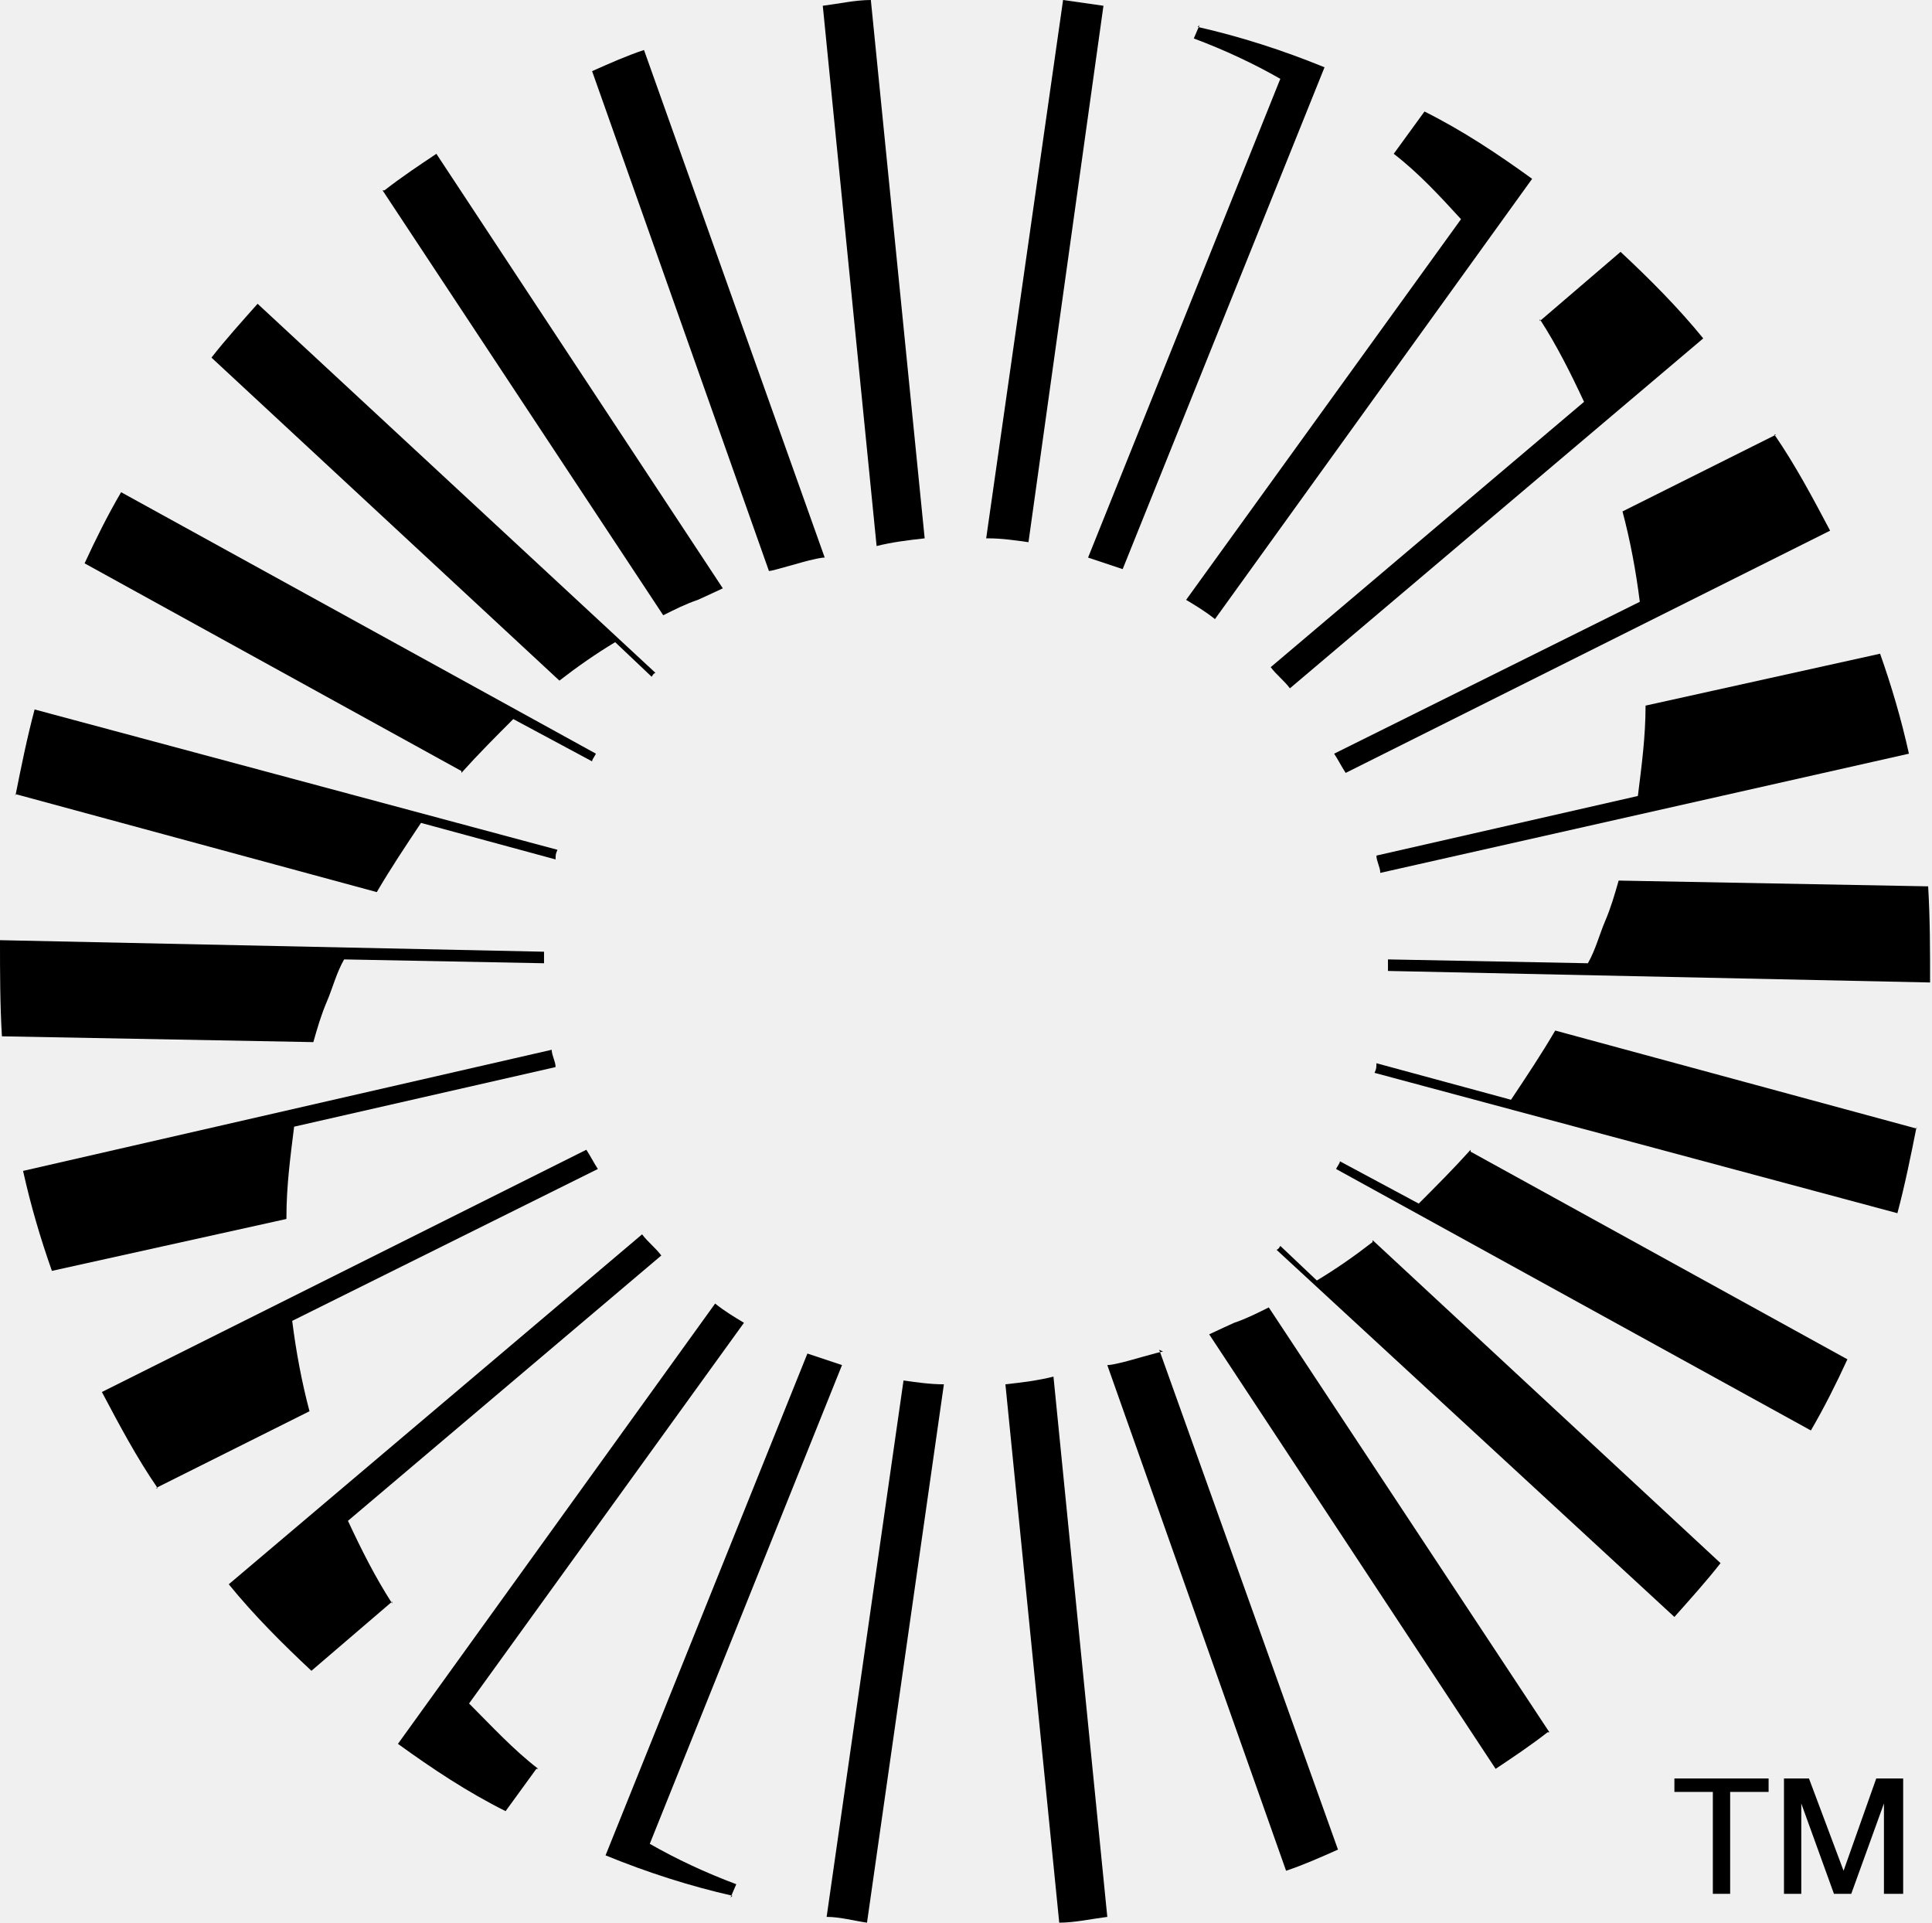
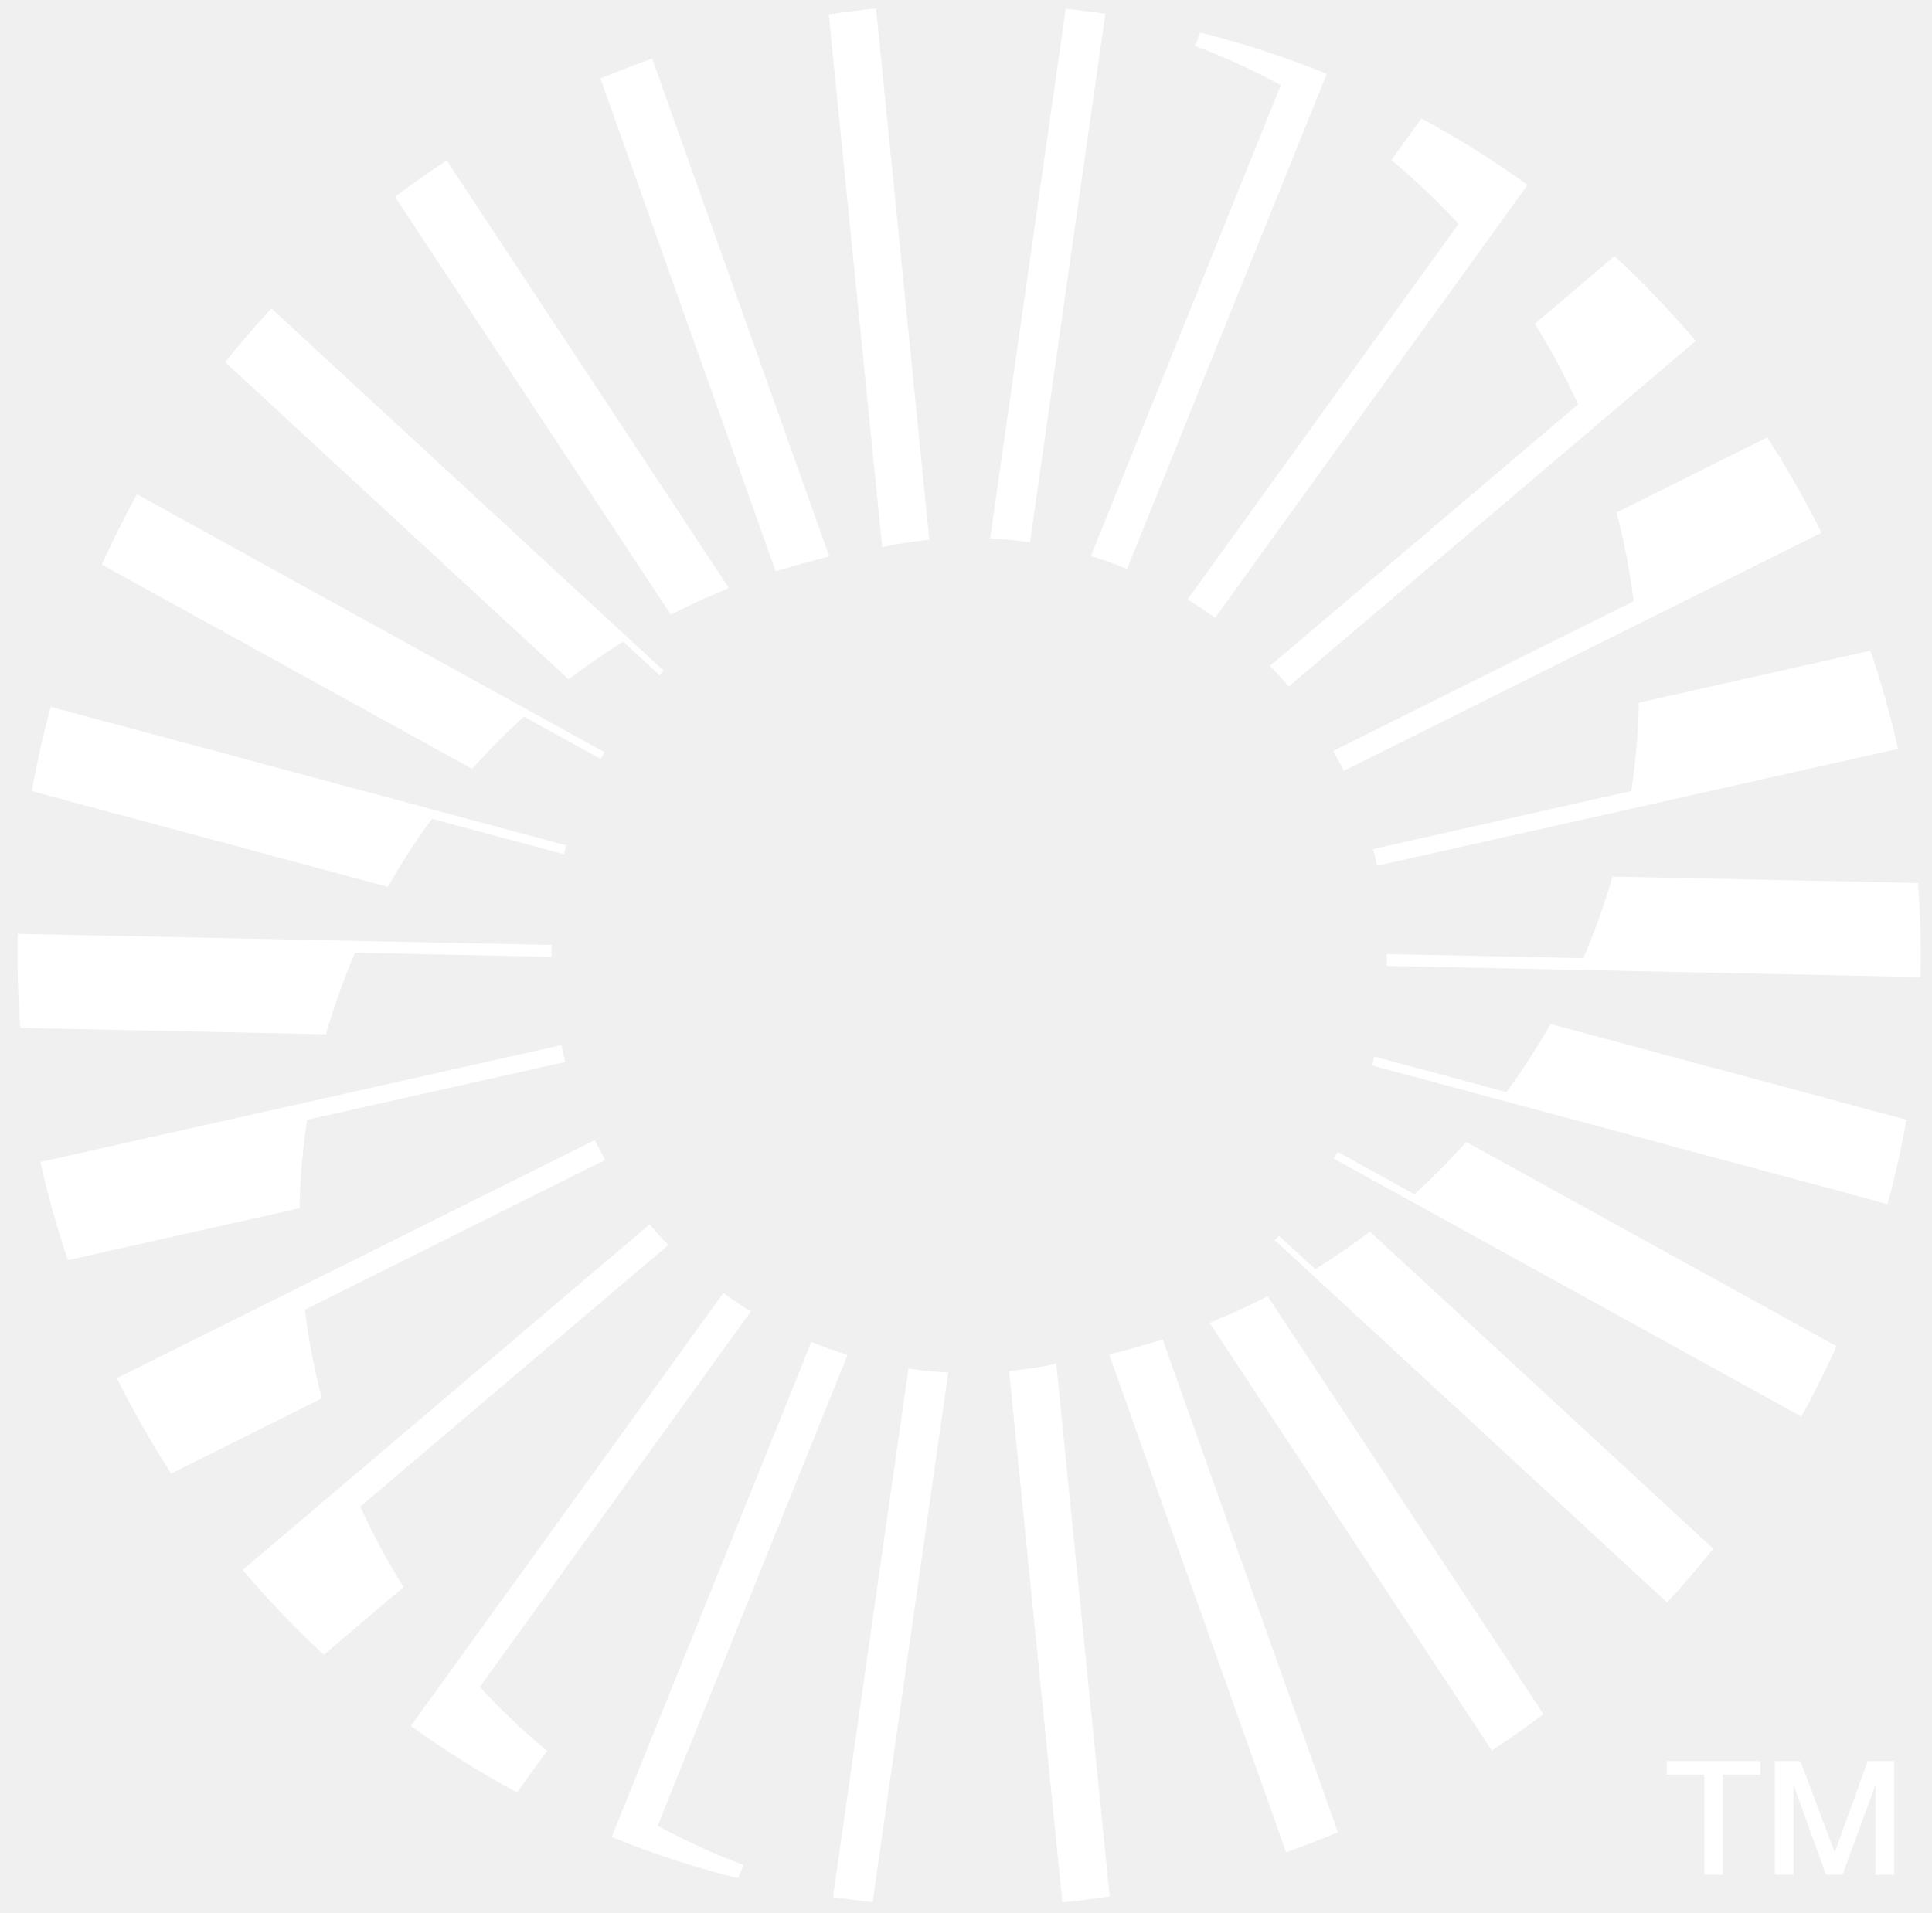
- <svg xmlns="http://www.w3.org/2000/svg" id="Layer_1" version="1.1" viewBox="0 0 100.5 100">
-   <path d="M84.2,45.8c-.2.7-.4,1.4-.7,2.1-.3.7-.5,1.5-.9,2.2l-10.4-.2c0,.2,0,.4,0,.6l28.2.6c0-1.7,0-3.3-.1-5l-16.1-.3h0Z" />
-   <path d="M62.4,1.3l-.3.7c1.6.6,3.1,1.3,4.5,2.1l-10,24.9c.6.2,1.2.4,1.8.6,0,0,0,0,0,0l10.5-26.1s0,0,0,0c-2.2-.9-4.4-1.6-6.6-2.1Z" />
-   <path d="M72.5,8c1.3,1,2.4,2.2,3.5,3.4l-14.3,19.8c.5.3,1,.6,1.5,1l16.5-22.9c-1.8-1.3-3.6-2.5-5.6-3.5l-1.6,2.2h0Z" />
-   <path d="M80.1,16.6c.9,1.4,1.6,2.8,2.3,4.3l-16.3,13.8c.3.4.7.7,1,1.1l21.5-18.2c-1.3-1.6-2.8-3.1-4.3-4.5l-4.2,3.6h0Z" />
-   <path d="M92.4,22.6l-8,4c.4,1.5.7,3.1.9,4.7l-15.9,7.9c.2.3.4.7.6,1l25.2-12.6c-.9-1.7-1.8-3.4-2.9-5h0Z" />
-   <path d="M85.6,36.7c0,1.6-.2,3.1-.4,4.7l-13.6,3.1c0,.3.2.6.2.9l27.5-6.2c-.4-1.8-.9-3.5-1.5-5.2l-12.2,2.7h0Z" />
-   <path d="M99.7,58.7l-18.8-5.1c-.7,1.2-1.5,2.4-2.3,3.6l-7-1.9c0,.2,0,.3-.1.5l27.2,7.3c.4-1.5.7-3,1-4.5h0Z" />
-   <path d="M76.5,59.8c-.9,1-1.8,1.9-2.7,2.8l-4.1-2.2c0,.1-.1.2-.2.4l24.7,13.6c.7-1.2,1.3-2.4,1.9-3.7l-19.6-10.8h0Z" />
-   <path d="M71.4,64.6c-.9.7-1.9,1.4-2.9,2l-1.9-1.8c0,0-.1.2-.2.2l20.7,19.1c.8-.9,1.7-1.9,2.4-2.8l-18.1-16.8h0Z" />
-   <path d="M80.6,90.1l-14.6-22.1c-.6.3-1.2.6-1.8.8,0,0-1.1.5-1.3.6l14.9,22.6c.9-.6,1.8-1.2,2.7-1.9h0Z" />
-   <path d="M60.5,70.3c-.2,0-1.8.5-2.3.6,0,0-.4.1-.6.1l9.3,26.3c.9-.3,1.8-.7,2.7-1.1l-9.3-26h0Z" />
-   <path d="M54.8,71.6c-.8.2-1.6.3-2.5.4l2.8,28c.8,0,1.7-.2,2.5-.3l-2.8-28.1h0Z" />
-   <path d="M49.1,72c-.7,0-1.4-.1-2.1-.2l-4,27.9c.7,0,1.4.2,2.1.3l4-28h0Z" />
-   <path d="M16.3,54.2c.2-.7.4-1.4.7-2.1.3-.7.5-1.5.9-2.2l10.4.2c0-.2,0-.4,0-.6L0,48.9c0,1.7,0,3.3.1,5l16.1.3h0Z" />
-   <path d="M38,98.7l.3-.7c-1.6-.6-3.1-1.3-4.5-2.1l10-24.9c-.6-.2-1.2-.4-1.8-.6,0,0,0,0,0,0l-10.5,26.1s0,0,0,0c2.2.9,4.4,1.6,6.6,2.1Z" />
-   <path d="M28,92c-1.3-1-2.4-2.2-3.6-3.4l14.3-19.8c-.5-.3-1-.6-1.5-1l-16.5,22.9c1.8,1.3,3.6,2.5,5.6,3.5l1.6-2.2h0Z" />
-   <path d="M20.4,83.4c-.9-1.4-1.6-2.8-2.3-4.3l16.3-13.8c-.3-.4-.7-.7-1-1.1l-21.5,18.2c1.3,1.6,2.8,3.1,4.3,4.5l4.2-3.6h0Z" />
-   <path d="M8.1,77.4l8-4c-.4-1.5-.7-3.1-.9-4.7l15.9-7.9c-.2-.3-.4-.7-.6-1l-25.2,12.6c.9,1.7,1.8,3.4,2.9,5Z" />
-   <path d="M14.9,63.3c0-1.6.2-3.1.4-4.7l13.6-3.1c0-.3-.2-.6-.2-.9L1.2,60.9c.4,1.8.9,3.5,1.5,5.2l12.2-2.7h0Z" />
-   <path d="M.8,41.3l18.8,5.1c.7-1.2,1.5-2.4,2.3-3.6l7,1.9c0-.2,0-.3.1-.5L1.8,36.9c-.4,1.5-.7,3-1,4.5Z" />
-   <path d="M24,40.2c.9-1,1.8-1.9,2.7-2.8l4.1,2.2c0-.1.1-.2.2-.4L6.3,25.6c-.7,1.2-1.3,2.4-1.9,3.7l19.6,10.8h0Z" />
-   <path d="M29.1,35.4c.9-.7,1.9-1.4,2.9-2l1.9,1.8c0,0,.1-.2.2-.2L13.4,15.8c-.8.9-1.7,1.9-2.4,2.8l18.1,16.8h0Z" />
-   <path d="M19.9,9.9l14.6,22.1c.6-.3,1.2-.6,1.8-.8,0,0,1.1-.5,1.3-.6l-14.9-22.6c-.9.6-1.8,1.2-2.7,1.9Z" />
-   <path d="M40,29.7c.2,0,1.8-.5,2.3-.6,0,0,.4-.1.6-.1L33.5,2.6c-.9.3-1.8.7-2.7,1.1l9.2,26h0Z" />
-   <path d="M45.6,28.4c.8-.2,1.6-.3,2.5-.4L45.3,0c-.8,0-1.7.2-2.5.3l2.8,28.1h0Z" />
-   <path d="M51.4,28c.7,0,1.4.1,2.1.2L57.4.3c-.7-.1-1.4-.2-2.1-.3l-4,28h0Z" />
-   <path d="M89.1,98.5v-5.3h-2v-.7h4.9v.7h-2v5.3h-1Z" />
-   <path d="M92.8,98.5v-6h1.3l1.8,4.8,1.7-4.8h1.4v6h-1v-4.7l-1.7,4.7h-.9l-1.7-4.7v4.7h-1Z" />
+ <svg xmlns="http://www.w3.org/2000/svg" width="102" height="101" viewBox="0 0 102 101" fill="none">
+   <path d="M85.132 46.292C84.925 47.012 84.695 47.725 84.445 48.425C84.182 49.162 83.898 49.885 83.588 50.598L73.218 50.382C73.218 50.592 73.218 50.798 73.212 51.008L101.398 51.598C101.435 49.935 101.392 48.275 101.262 46.628L85.128 46.292H85.132Z" fill="white" />
+   <path d="M63.372 1.722L63.088 2.425C64.652 3.012 66.165 3.708 67.622 4.498L57.592 29.362C58.202 29.548 58.812 29.765 59.415 30.008C59.445 30.022 59.475 30.032 59.502 30.045L70.045 3.905C70.015 3.892 69.985 3.882 69.958 3.868C67.785 2.992 65.585 2.278 63.372 1.722Z" fill="white" />
+   <path d="M73.455 8.452C74.712 9.495 75.898 10.622 77.005 11.825L62.695 31.658C63.195 31.965 63.682 32.288 64.148 32.628L80.645 9.768C78.875 8.488 77.005 7.312 75.042 6.255L73.455 8.455V8.452Z" fill="white" />
+   <path d="M81.028 17.098C81.882 18.458 82.645 19.878 83.315 21.352L67.055 35.162C67.395 35.515 67.722 35.878 68.038 36.255L89.525 18.005C88.195 16.432 86.765 14.935 85.238 13.525L81.032 17.098H81.028Z" fill="white" />
+   <path d="M93.302 23.098L85.345 27.065C85.745 28.588 86.048 30.152 86.248 31.748L70.388 39.655C70.582 40.002 70.768 40.352 70.942 40.705L96.165 28.132C95.308 26.402 94.352 24.722 93.298 23.098H93.302Z" fill="white" />
+   <path d="M86.525 37.108C86.492 38.688 86.355 40.248 86.122 41.775L72.488 44.835C72.565 45.128 72.638 45.422 72.702 45.718L100.205 39.545C99.812 37.792 99.328 36.062 98.752 34.362L86.525 37.105V37.108Z" fill="white" />
+   <path d="M100.655 59.132L81.858 54.078C81.152 55.322 80.375 56.525 79.532 57.672L72.558 55.798C72.518 55.955 72.478 56.108 72.435 56.265L99.655 63.582C100.058 62.102 100.388 60.618 100.652 59.128L100.655 59.132Z" fill="white" />
+   <path d="M77.408 60.302C76.548 61.272 75.635 62.195 74.675 63.065L70.622 60.828C70.558 60.948 70.492 61.068 70.425 61.188L95.105 74.805C95.768 73.602 96.388 72.365 96.962 71.092L77.405 60.302H77.408Z" fill="white" />
+   <path d="M72.322 65.032C71.395 65.742 70.432 66.405 69.438 67.025L67.522 65.255C67.452 65.335 67.378 65.412 67.305 65.492L88.012 84.622C88.858 83.712 89.672 82.765 90.452 81.785L72.322 65.035V65.032Z" fill="white" />
+   <path d="M81.485 90.518L66.925 68.452C66.348 68.748 65.765 69.028 65.172 69.295C65.172 69.295 64.102 69.755 63.858 69.855L78.762 92.438C79.692 91.828 80.598 91.188 81.488 90.518H81.485Z" fill="white" />
+   <path d="M61.385 70.742C61.138 70.818 59.575 71.272 59.112 71.385C59.112 71.385 58.675 71.492 58.555 71.518L67.905 97.815C68.825 97.488 69.735 97.138 70.635 96.758L61.385 70.738V70.742Z" fill="white" />
+   <path d="M55.765 72.018C54.945 72.195 54.115 72.322 53.275 72.405L56.088 100.455C56.925 100.372 57.758 100.268 58.585 100.145L55.765 72.022V72.018Z" fill="white" />
+   <path d="M50.062 72.478C49.362 72.442 48.662 72.375 47.962 72.272L43.978 100.182C44.675 100.282 45.375 100.368 46.072 100.442L50.062 72.482V72.478Z" fill="white" />
+   <path d="M17.205 54.618C17.412 53.898 17.642 53.185 17.892 52.485C18.155 51.748 18.438 51.025 18.748 50.312L29.118 50.528C29.118 50.318 29.118 50.112 29.125 49.902L0.938 49.312C0.902 50.975 0.945 52.635 1.075 54.282L17.208 54.618H17.205Z" fill="white" />
+   <path d="M38.968 99.188L39.252 98.485C37.688 97.898 36.175 97.202 34.718 96.412L44.748 71.548C44.138 71.362 43.528 71.145 42.925 70.902C42.895 70.888 42.865 70.878 42.838 70.865L32.295 97.005C32.325 97.018 32.355 97.028 32.382 97.042C34.555 97.918 36.755 98.632 38.968 99.188Z" fill="white" />
+   <path d="M28.882 92.458C27.625 91.415 26.438 90.288 25.332 89.085L39.642 69.252C39.142 68.945 38.655 68.622 38.188 68.282L21.692 91.142C23.462 92.422 25.332 93.598 27.295 94.655L28.882 92.455V92.458Z" fill="white" />
+   <path d="M21.308 83.812C20.455 82.452 19.692 81.032 19.022 79.558L35.282 65.748C34.942 65.395 34.615 65.032 34.298 64.655L12.812 82.905C14.142 84.478 15.572 85.975 17.098 87.385L21.305 83.812H21.308Z" fill="white" />
+   <path d="M9.038 77.812L16.995 73.845C16.595 72.322 16.292 70.758 16.092 69.162L31.952 61.255C31.758 60.908 31.572 60.558 31.398 60.205L6.172 72.778C7.028 74.508 7.985 76.188 9.038 77.812Z" fill="white" />
+   <path d="M15.812 63.802C15.845 62.222 15.982 60.662 16.215 59.135L29.848 56.075C29.772 55.782 29.698 55.488 29.635 55.192L2.132 61.362C2.525 63.115 3.008 64.845 3.585 66.545L15.815 63.802H15.812Z" fill="white" />
+   <path d="M1.682 41.778L20.478 46.832C21.185 45.588 21.962 44.385 22.805 43.238L29.778 45.112C29.818 44.955 29.858 44.802 29.902 44.645L2.678 37.325C2.275 38.805 1.945 40.288 1.682 41.778Z" fill="white" />
+   <path d="M24.928 40.608C25.788 39.638 26.702 38.715 27.662 37.845L31.715 40.082C31.778 39.962 31.845 39.842 31.912 39.722L7.232 26.102C6.568 27.305 5.948 28.542 5.375 29.815L24.932 40.605L24.928 40.608Z" fill="white" />
+   <path d="M30.018 35.878C30.945 35.168 31.908 34.505 32.902 33.885L34.818 35.655C34.888 35.575 34.962 35.498 35.035 35.418L14.328 16.288C13.482 17.198 12.668 18.145 11.888 19.125L30.018 35.875V35.878Z" fill="white" />
+   <path d="M20.855 10.392L35.415 32.458C35.992 32.162 36.575 31.882 37.168 31.615C37.168 31.615 38.238 31.155 38.482 31.055L23.582 8.472C22.652 9.082 21.745 9.722 20.855 10.392Z" fill="white" />
+   <path d="M40.952 30.168C41.198 30.092 42.762 29.638 43.225 29.525C43.225 29.525 43.662 29.418 43.782 29.392L34.432 3.095C33.512 3.422 32.602 3.772 31.702 4.152L40.952 30.172V30.168Z" fill="white" />
+   <path d="M46.572 28.892C47.392 28.715 48.222 28.588 49.062 28.505L46.252 0.455C45.415 0.538 44.582 0.642 43.755 0.765L46.575 28.888L46.572 28.892Z" fill="white" />
+   <path d="M52.278 28.432C52.978 28.468 53.678 28.535 54.378 28.638L58.358 0.728C57.662 0.628 56.962 0.542 56.265 0.468L52.275 28.428L52.278 28.432Z" fill="white" />
+   <path d="M89.983 99V93.711H88V93H92.939V93.711H90.956V99H89.983Z" fill="white" />
+   <path d="M93.705 99V93H95.052L96.866 97.817L98.606 93H100V99H99.018V94.251L97.278 99H96.408L94.687 94.251V99H93.705Z" fill="white" />
</svg>
